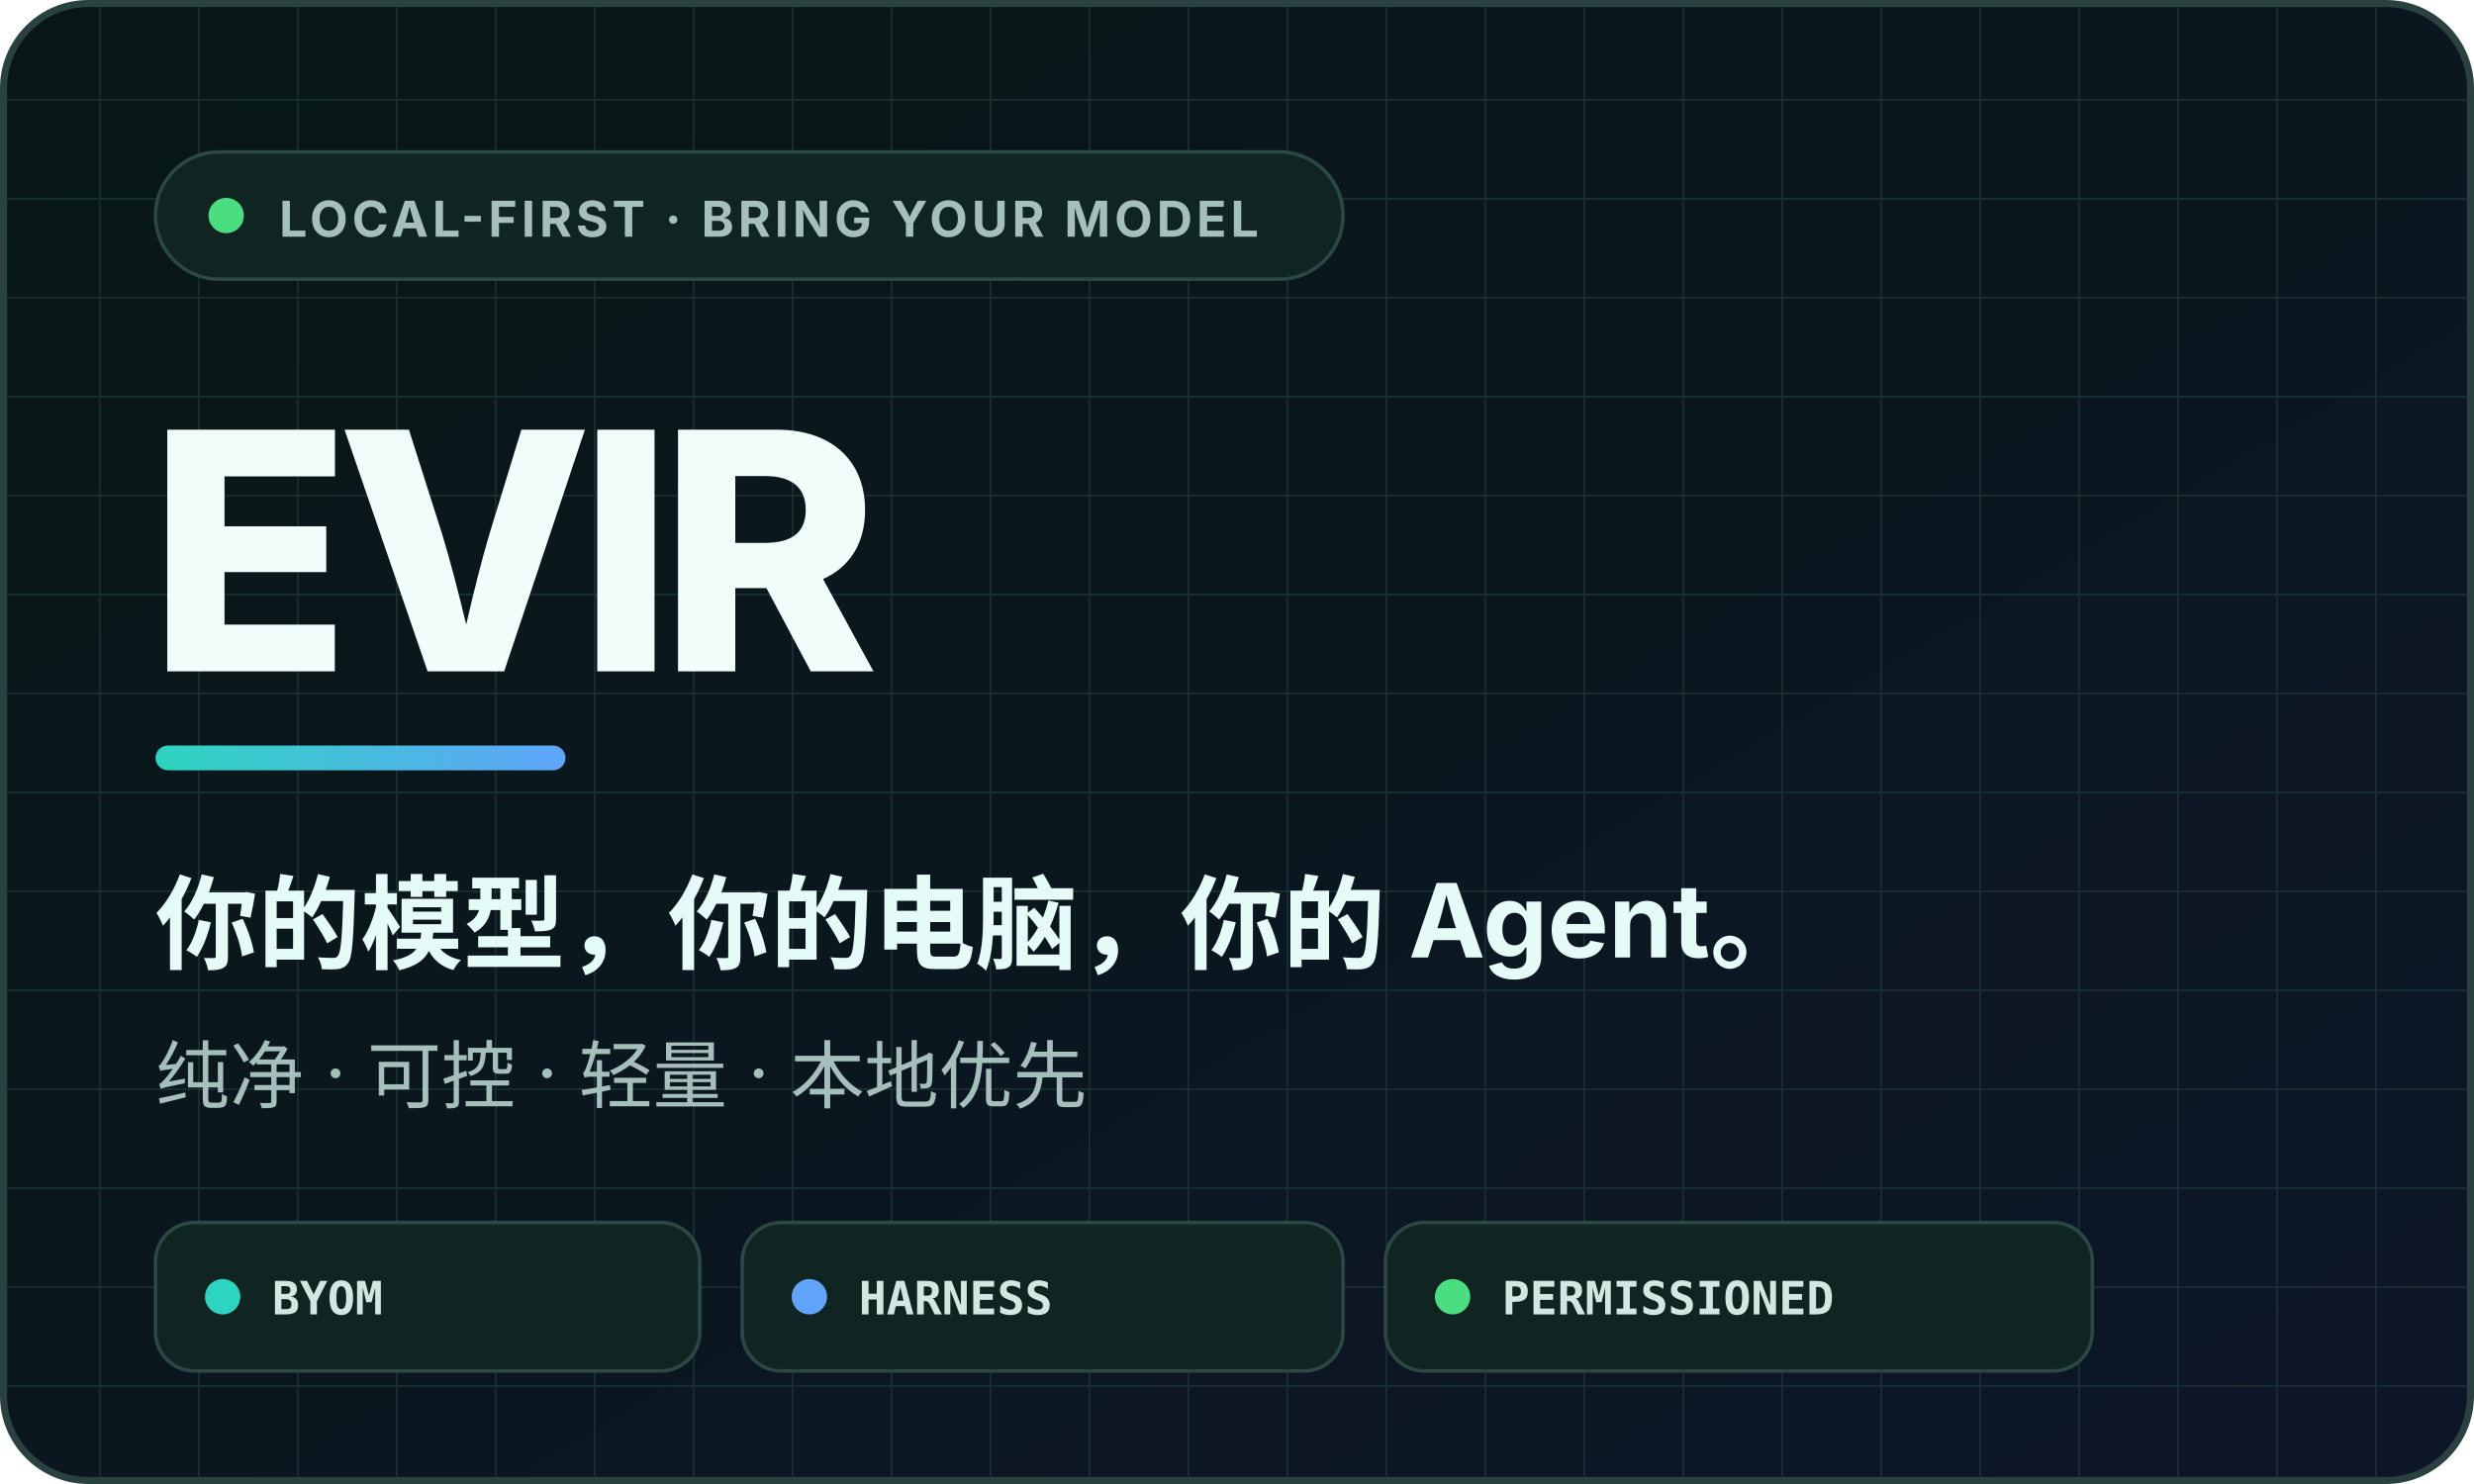
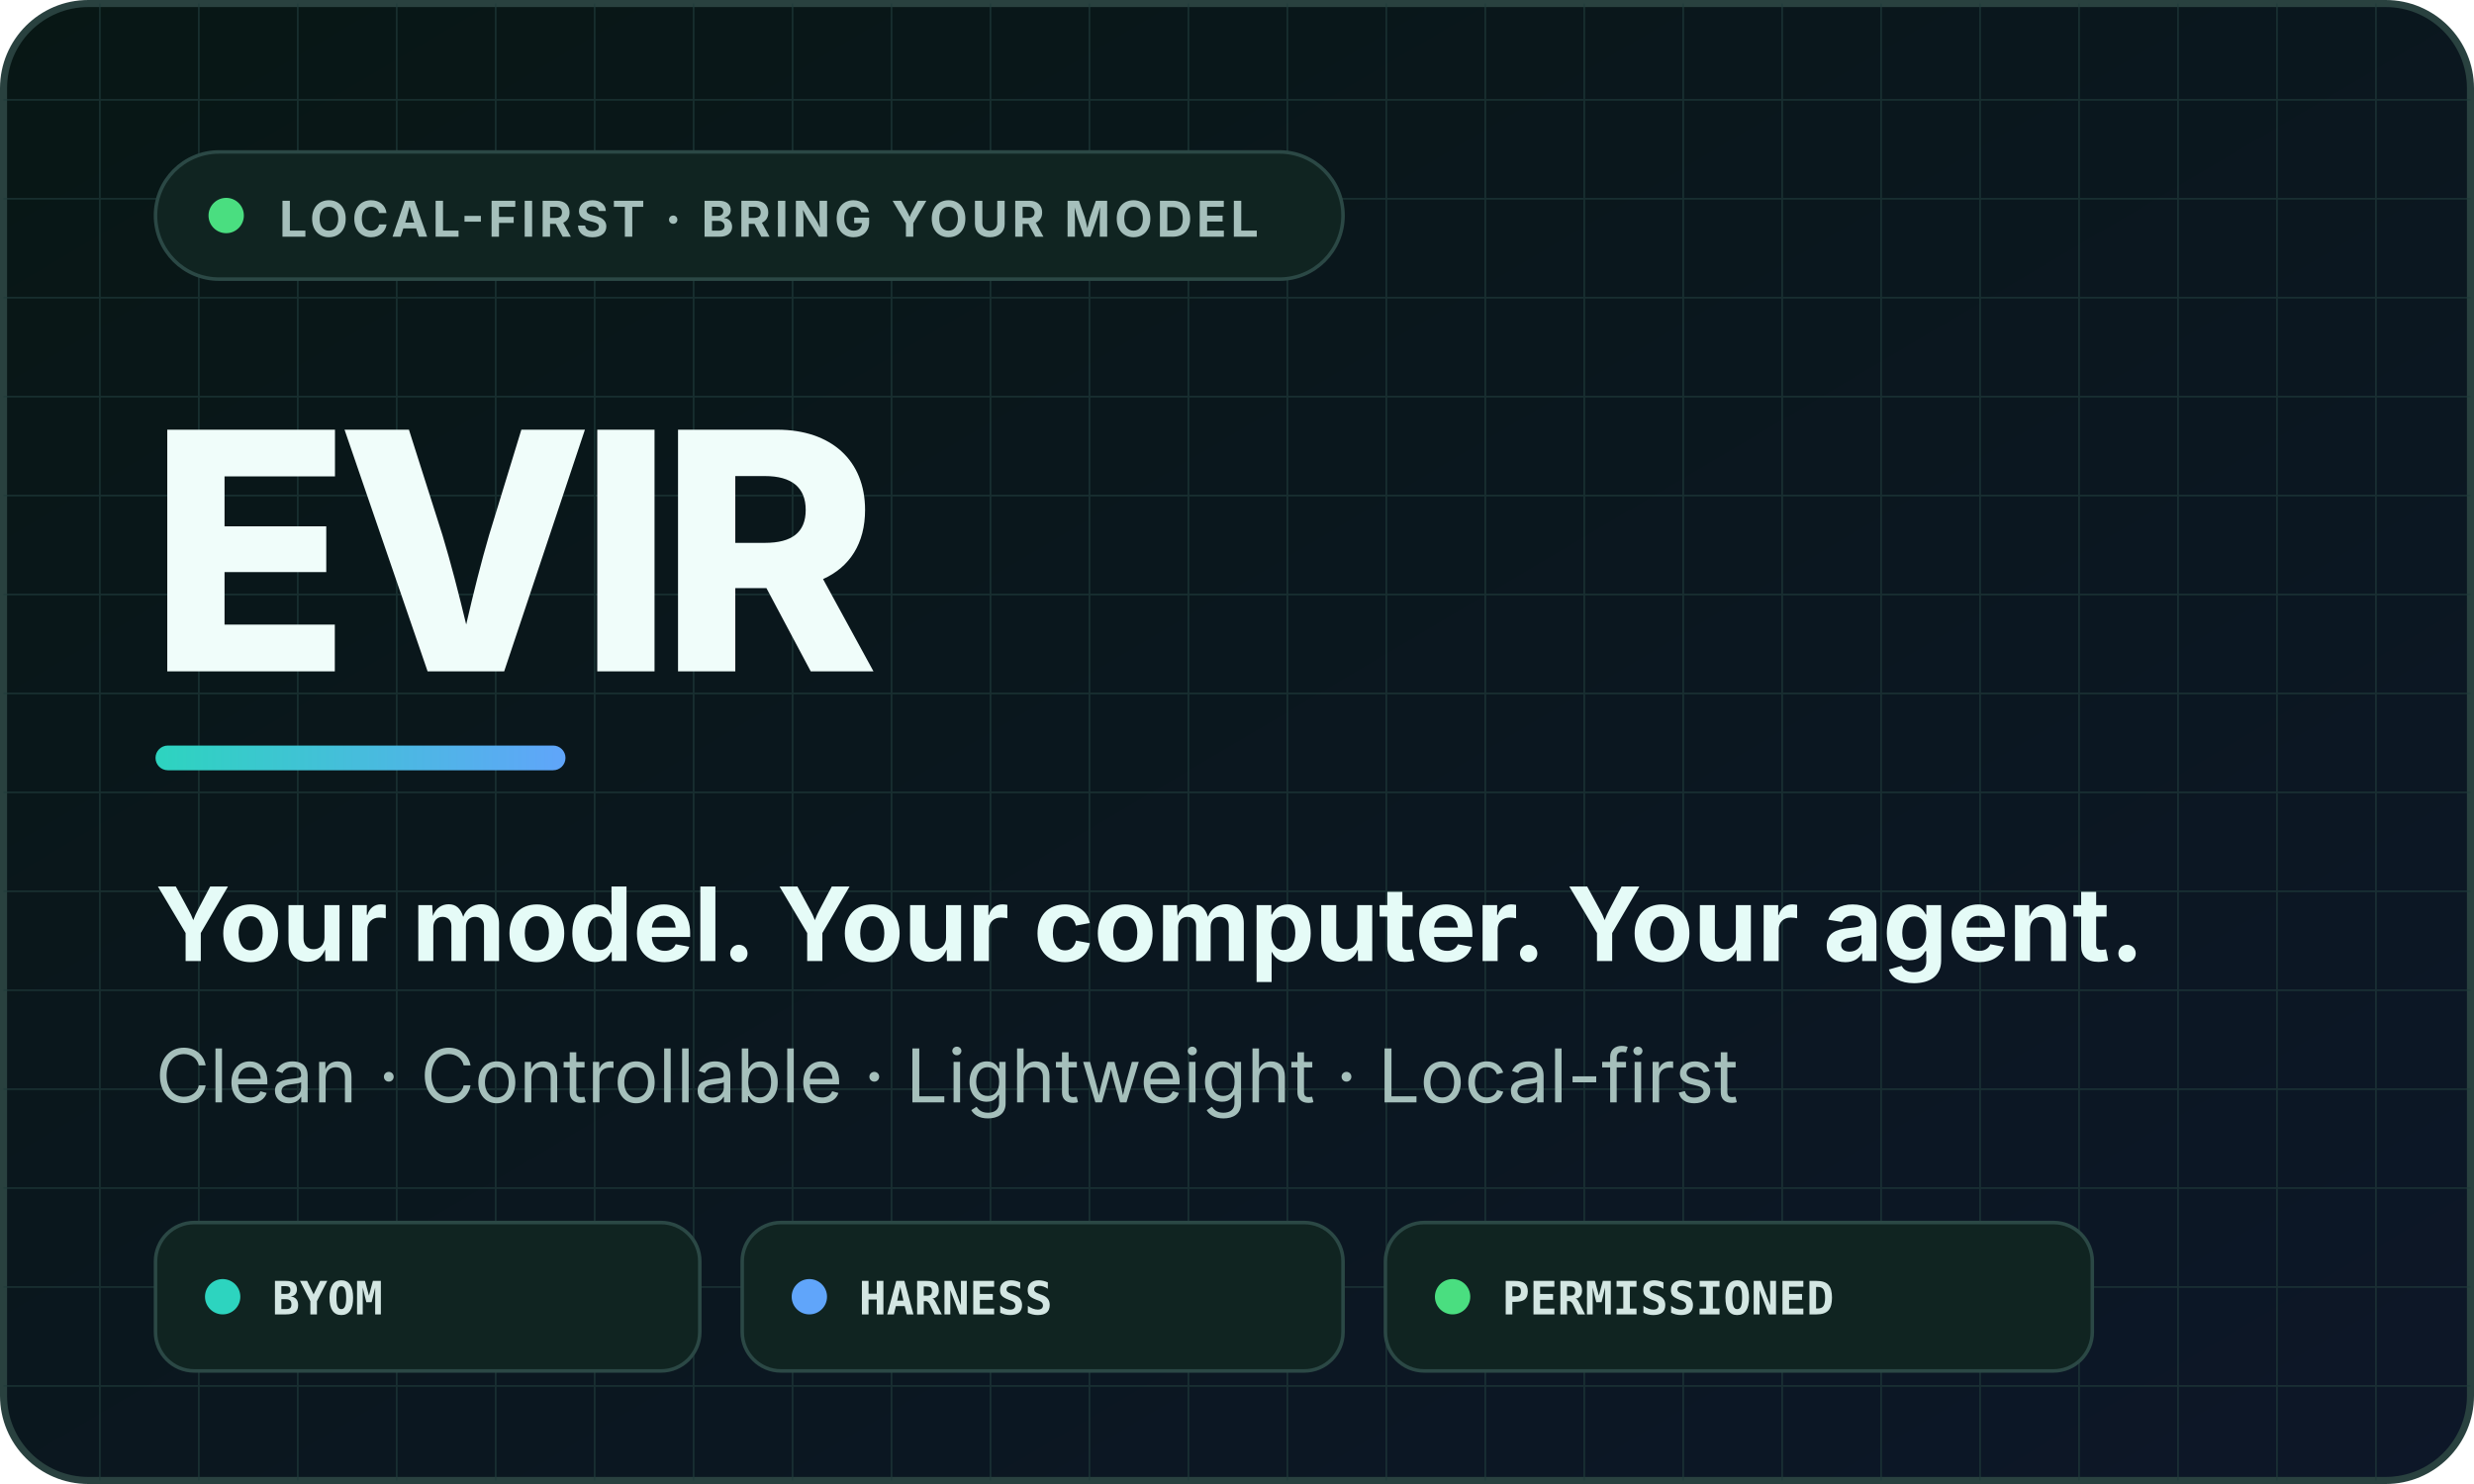
<svg xmlns="http://www.w3.org/2000/svg" width="700" height="420" viewBox="0 0 700 420" role="img" aria-labelledby="title desc">
  <defs>
    <linearGradient id="bg" x1="0" y1="0" x2="1" y2="1">
      <stop stop-color="#081715" />
      <stop offset="1" stop-color="#0d1728" />
    </linearGradient>
    <linearGradient id="brand" x1="0" y1="0" x2="1" y2="0">
      <stop stop-color="#2dd4bf" />
      <stop offset="1" stop-color="#60a5fa" />
    </linearGradient>
    <pattern id="grid" width="28" height="28" patternUnits="userSpaceOnUse">
      <path d="M28 0H0V28" fill="none" stroke="#203b3a" opacity=".65" />
    </pattern>
  </defs>
  <rect x="1" y="1" width="698" height="418" rx="24" fill="url(#bg)" stroke="#29413f" stroke-width="2" />
  <rect x="1" y="1" width="698" height="418" rx="24" fill="url(#grid)" />
  <g font-family="system-ui,-apple-system,'Segoe UI','PingFang SC','Microsoft YaHei',sans-serif">
    <rect x="44" y="43" width="336" height="36" rx="18" fill="#102421" stroke="#2b4845" />
    <circle cx="64" cy="61" r="5" fill="#4ade80" />
    <text x="79" y="67" font-size="14" font-weight="700" letter-spacing="1.15" fill="#a5bfbb">LOCAL-FIRST · BRING YOUR MODEL</text>
    <text x="42" y="190" font-size="94" font-weight="820" letter-spacing="-4" fill="#f0fdfa">EVIR</text>
    <rect x="44" y="211" width="116" height="7" rx="3.5" fill="url(#brand)" />
-     <text x="44" y="272" font-size="29" font-weight="700" fill="#e5fbf7">你的模型，你的电脑，你的 Agent。</text>
-     <text x="44" y="312" font-size="21" fill="#a5bfbb">纯净 · 可控 · 轻量 · 本地优先</text>
+     <text x="44" y="272" font-size="29" font-weight="700" fill="#e5fbf7">Your model. Your computer. Your agent.</text>
+     <text x="44" y="312" font-size="21" fill="#a5bfbb">Clean · Controllable · Lightweight · Local-first</text>
  </g>
  <g transform="translate(44 346)" font-family="ui-monospace,SFMono-Regular,Menlo,monospace" font-size="13" font-weight="700">
    <g>
      <rect width="154" height="42" rx="11" fill="#102421" stroke="#2b4845" />
      <circle cx="19" cy="21" r="5" fill="#2dd4bf" />
      <text x="33" y="26" fill="#d3e6e2">BYOM</text>
    </g>
    <g transform="translate(166)">
      <rect width="170" height="42" rx="11" fill="#102421" stroke="#2b4845" />
      <circle cx="19" cy="21" r="5" fill="#60a5fa" />
      <text x="33" y="26" fill="#d3e6e2">HARNESS</text>
    </g>
    <g transform="translate(348)">
      <rect width="200" height="42" rx="11" fill="#102421" stroke="#2b4845" />
      <circle cx="19" cy="21" r="5" fill="#4ade80" />
      <text x="33" y="26" fill="#d3e6e2">PERMISSIONED</text>
    </g>
  </g>
</svg>
